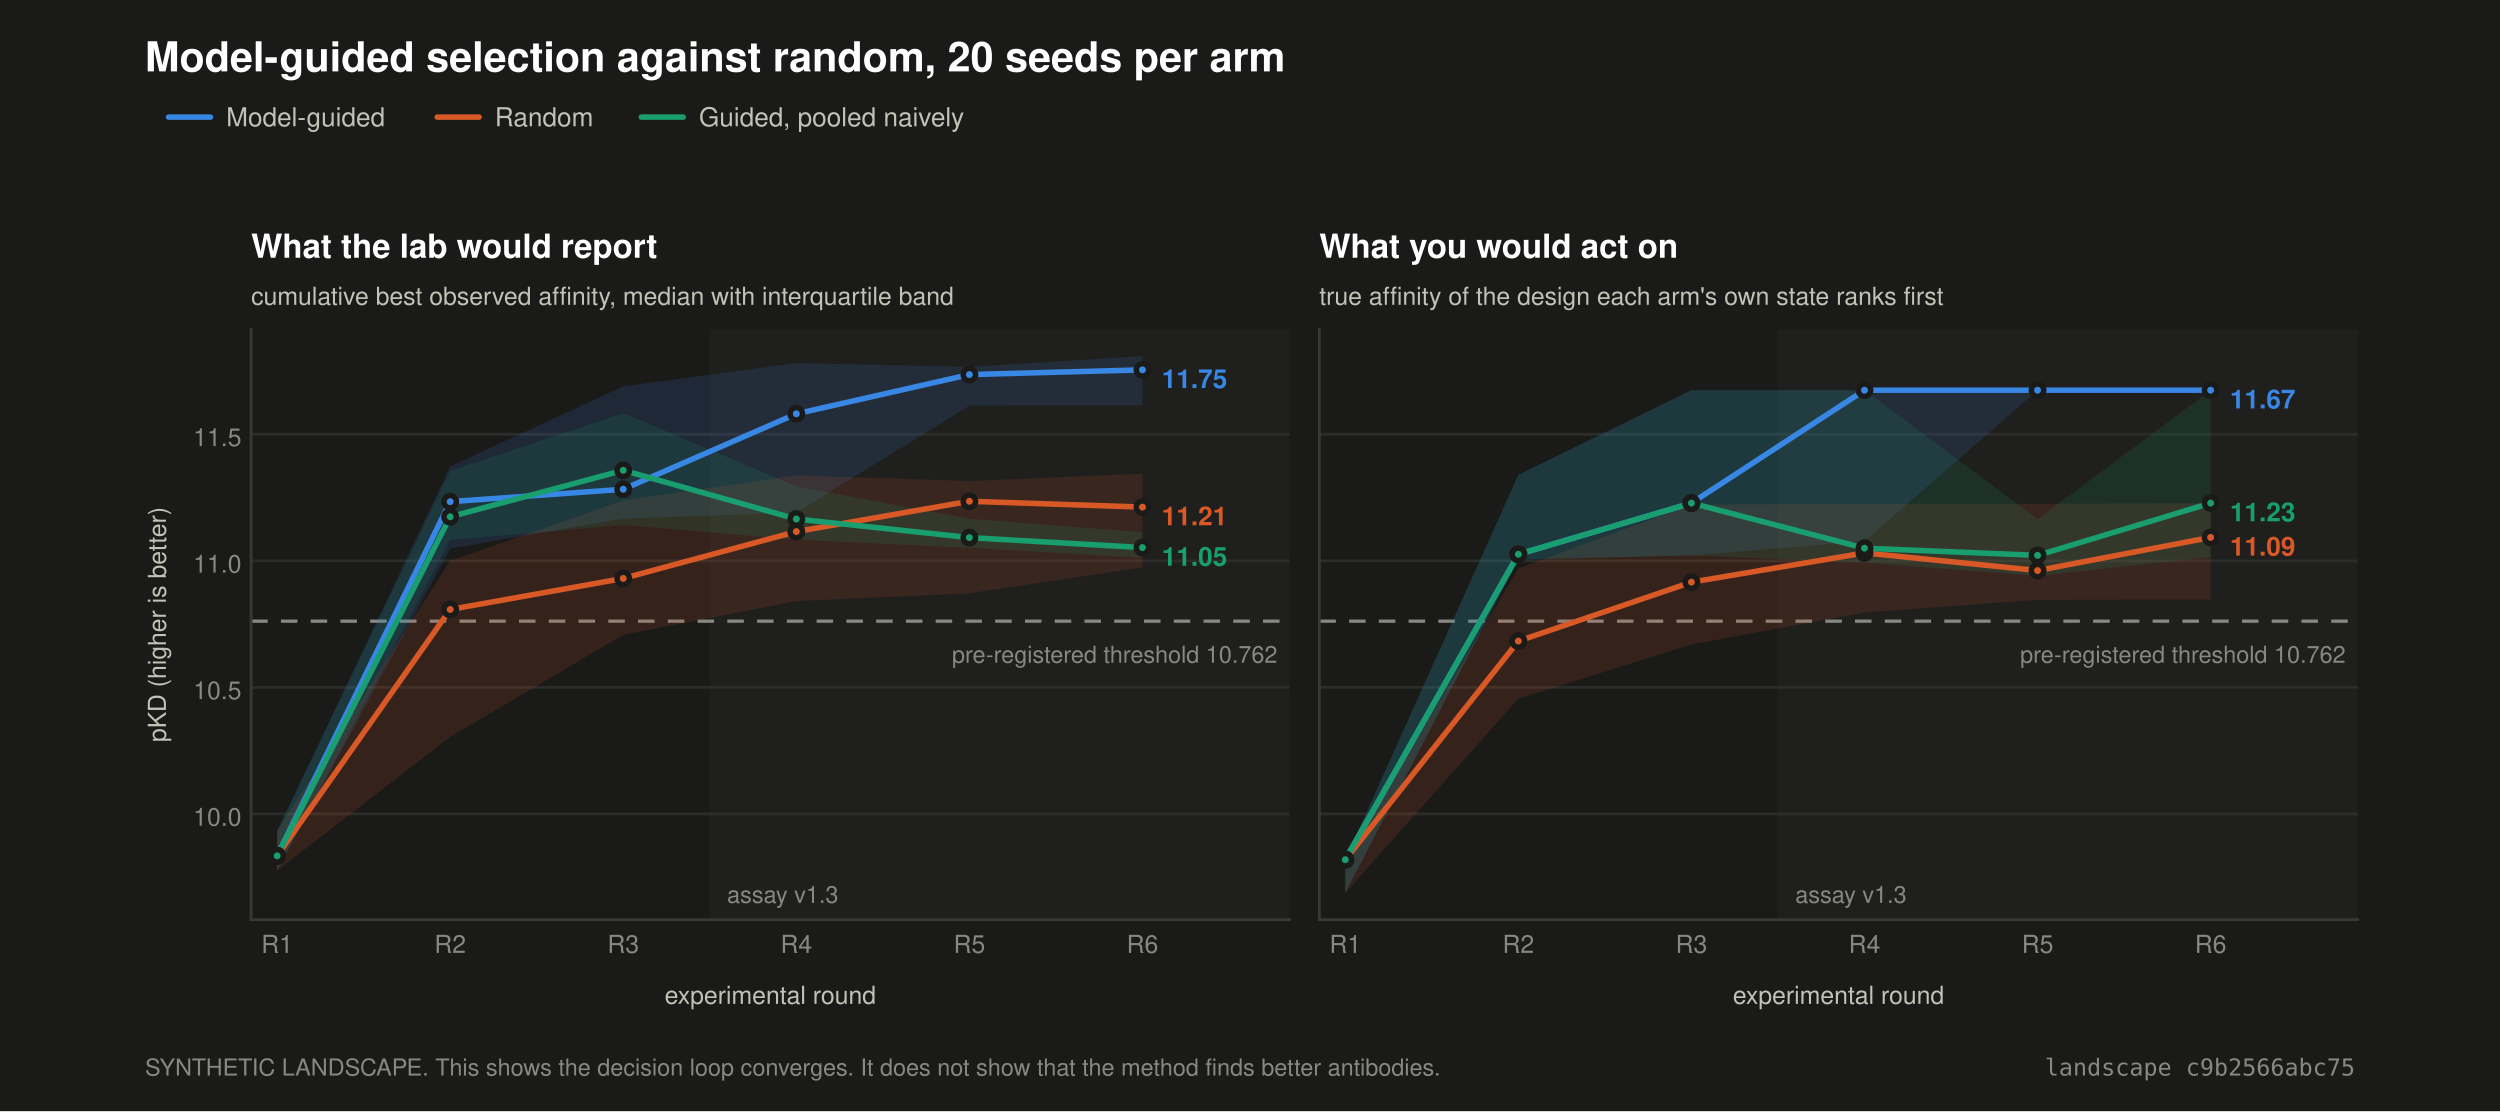
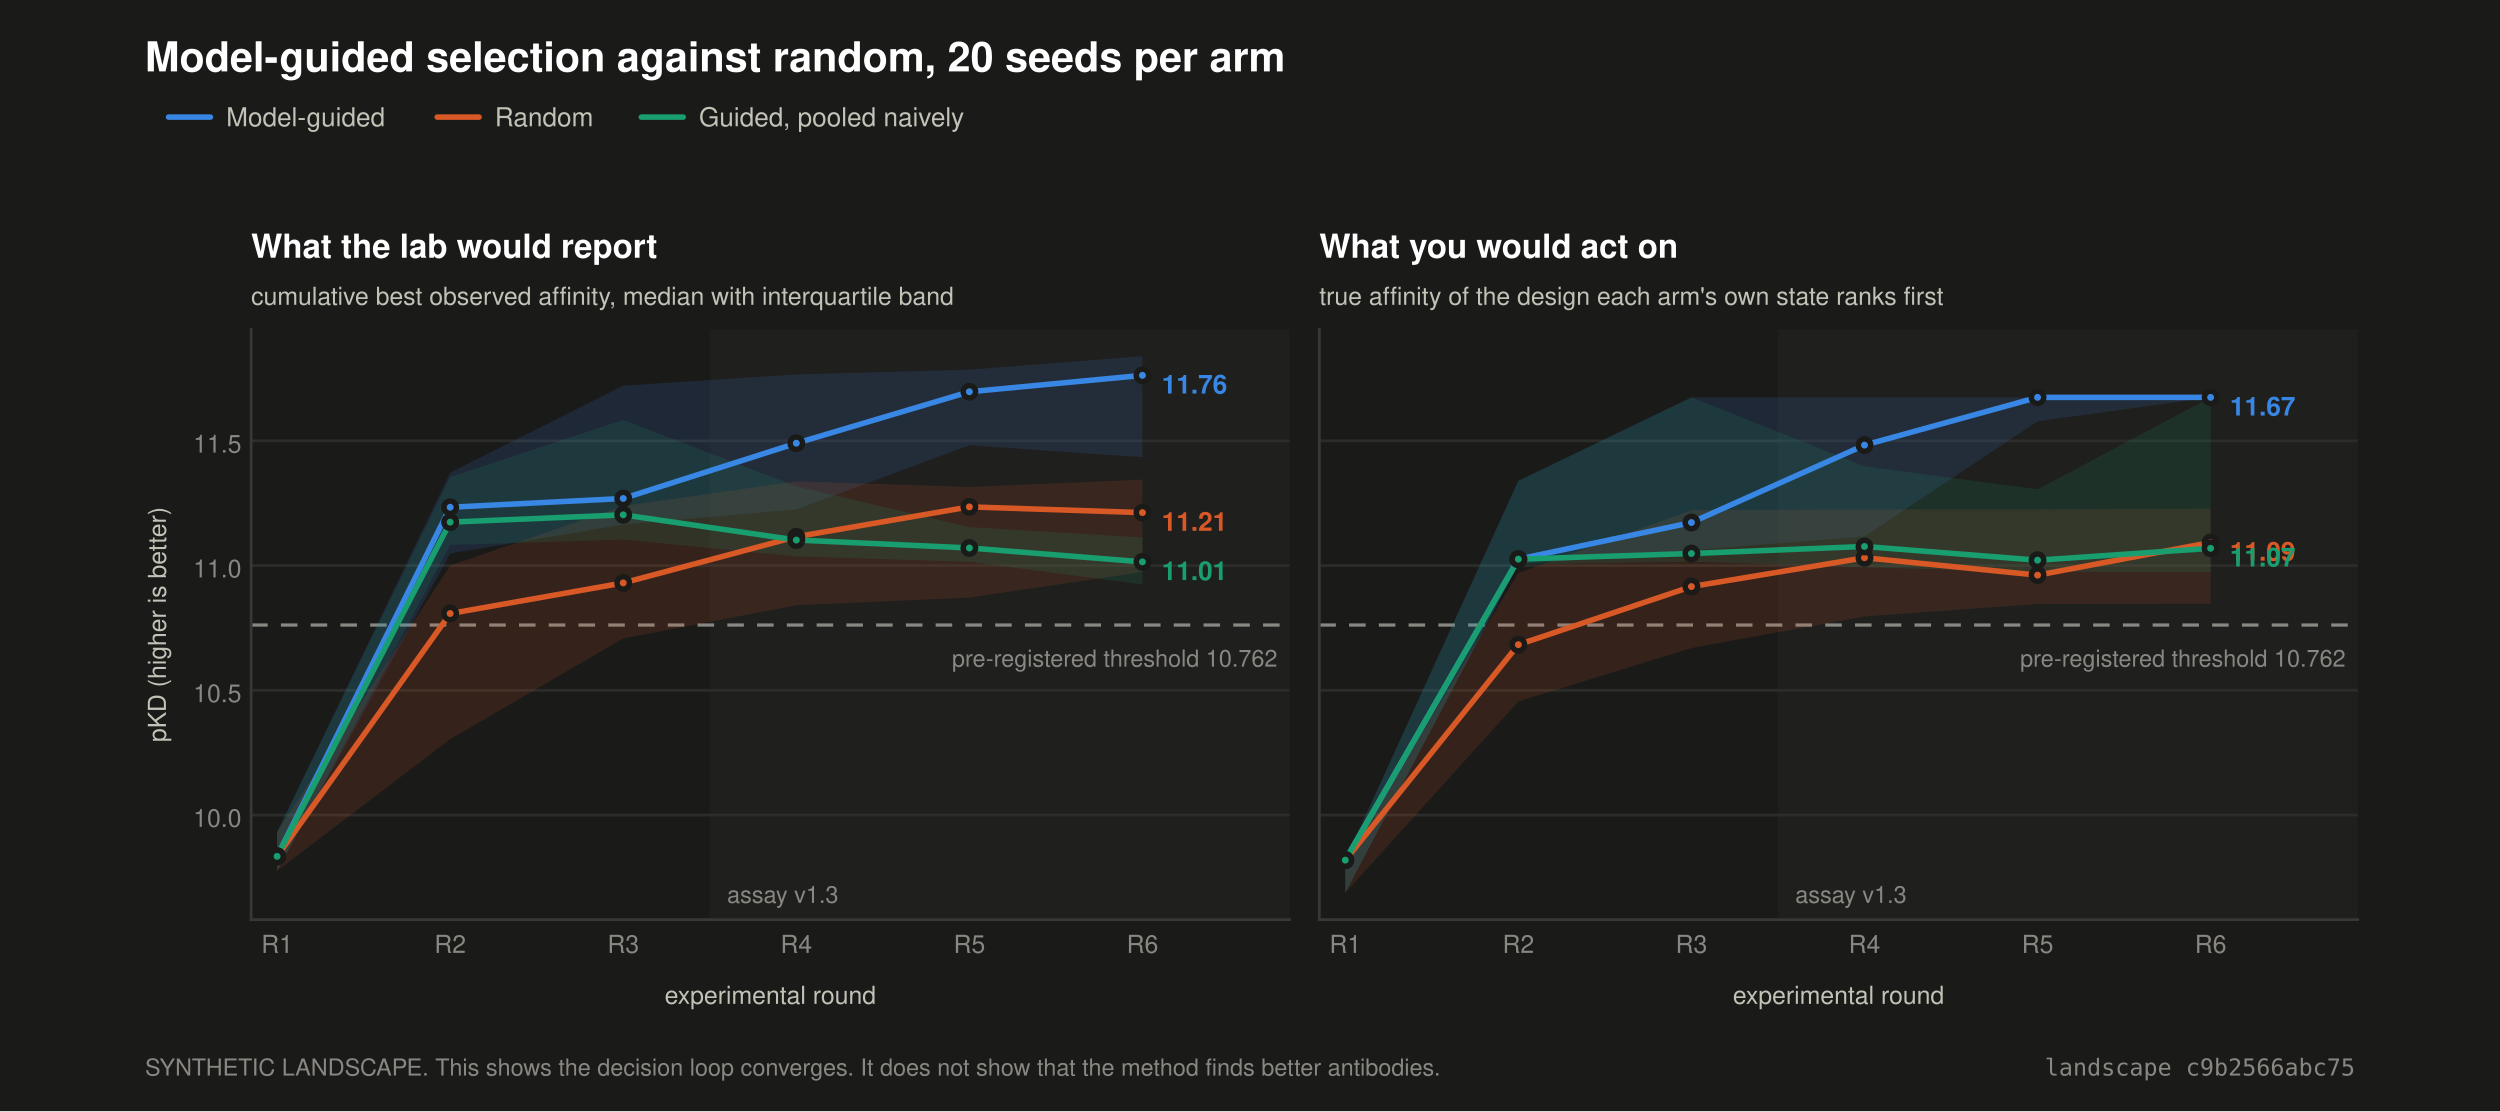
<svg xmlns="http://www.w3.org/2000/svg" xmlns:xlink="http://www.w3.org/1999/xlink" width="907.2pt" height="403.2pt" viewBox="0 0 907.2 403.2" version="1.1">
  <defs>
    <style type="text/css">*{stroke-linejoin: round; stroke-linecap: butt}</style>
  </defs>
  <g id="figure_1">
    <g id="patch_1">
      <path d="M 0 403.2  L 907.2 403.2  L 907.2 0  L 0 0  z " style="fill: #1a1a19" />
    </g>
    <g id="axes_1">
      <g id="patch_2">
        <path d="M 91.132 333.722  L 467.954 333.722  L 467.954 119.516  L 91.132 119.516  z " style="fill: #1a1a19" />
      </g>
      <g id="patch_3">
-         <path d="M 257.562 333.722  L 467.954 333.722  L 467.954 119.516  L 257.562 119.516  z " clip-path="url(#pe4daaefc15)" style="fill: #898781; opacity: 0.05" />
+         <path d="M 257.562 333.722  L 467.954 333.722  L 467.954 119.516  L 257.562 119.516  z " clip-path="url(#pfc969e6174)" style="fill: #898781; opacity: 0.05" />
      </g>
      <g id="matplotlib.axis_1">
        <g id="xtick_1">
          <g id="line2d_1" />
          <g id="text_1">
            <text style="font-size: 9px; font-family: 'Helvetica Neue', 'Helvetica', 'Arial', 'DejaVu Sans', sans-serif; text-anchor: middle; fill: #898781" x="100.553" y="345.79" transform="rotate(-0 100.5525 345.79)">R1</text>
          </g>
        </g>
        <g id="xtick_2">
          <g id="line2d_2" />
          <g id="text_2">
            <text style="font-size: 9px; font-family: 'Helvetica Neue', 'Helvetica', 'Arial', 'DejaVu Sans', sans-serif; text-anchor: middle; fill: #898781" x="163.356" y="345.79" transform="rotate(-0 163.3562 345.79)">R2</text>
          </g>
        </g>
        <g id="xtick_3">
          <g id="line2d_3" />
          <g id="text_3">
            <text style="font-size: 9px; font-family: 'Helvetica Neue', 'Helvetica', 'Arial', 'DejaVu Sans', sans-serif; text-anchor: middle; fill: #898781" x="226.16" y="345.79" transform="rotate(-0 226.1599 345.79)">R3</text>
          </g>
        </g>
        <g id="xtick_4">
          <g id="line2d_4" />
          <g id="text_4">
            <text style="font-size: 9px; font-family: 'Helvetica Neue', 'Helvetica', 'Arial', 'DejaVu Sans', sans-serif; text-anchor: middle; fill: #898781" x="288.964" y="345.79" transform="rotate(-0 288.9635 345.79)">R4</text>
          </g>
        </g>
        <g id="xtick_5">
          <g id="line2d_5" />
          <g id="text_5">
            <text style="font-size: 9px; font-family: 'Helvetica Neue', 'Helvetica', 'Arial', 'DejaVu Sans', sans-serif; text-anchor: middle; fill: #898781" x="351.767" y="345.79" transform="rotate(-0 351.7672 345.79)">R5</text>
          </g>
        </g>
        <g id="xtick_6">
          <g id="line2d_6" />
          <g id="text_6">
            <text style="font-size: 9px; font-family: 'Helvetica Neue', 'Helvetica', 'Arial', 'DejaVu Sans', sans-serif; text-anchor: middle; fill: #898781" x="414.571" y="345.79" transform="rotate(-0 414.5709 345.79)">R6</text>
          </g>
        </g>
        <g id="text_7">
          <text style="font-size: 9px; font-family: 'Helvetica Neue', 'Helvetica', 'Arial', 'DejaVu Sans', sans-serif; text-anchor: middle; fill: #c3c2b7" x="279.543" y="364.275" transform="rotate(-0 279.543 364.275)">experimental round</text>
        </g>
      </g>
      <g id="matplotlib.axis_2">
        <g id="ytick_1">
          <g id="line2d_7">
-             <path d="M 91.132 295.35  L 467.954 295.35  " clip-path="url(#pe4daaefc15)" style="fill: none; stroke: #2c2c2a; stroke-linecap: square" />
+             <path d="M 91.132 295.759  L 467.954 295.759  " clip-path="url(#pfc969e6174)" style="fill: none; stroke: #2c2c2a; stroke-linecap: square" />
          </g>
          <g id="line2d_8" />
          <g id="text_8">
-             <text style="font-size: 9px; font-family: 'Helvetica Neue', 'Helvetica', 'Arial', 'DejaVu Sans', sans-serif; text-anchor: end; fill: #898781" x="87.632" y="299.634" transform="rotate(-0 87.632 299.6342)">10.0</text>
+             <text style="font-size: 9px; font-family: 'Helvetica Neue', 'Helvetica', 'Arial', 'DejaVu Sans', sans-serif; text-anchor: end; fill: #898781" x="87.632" y="300.043" transform="rotate(-0 87.632 300.0429)">10.0</text>
          </g>
        </g>
        <g id="ytick_2">
          <g id="line2d_9">
-             <path d="M 91.132 249.43  L 467.954 249.43  " clip-path="url(#pe4daaefc15)" style="fill: none; stroke: #2c2c2a; stroke-linecap: square" />
+             <path d="M 91.132 250.494  L 467.954 250.494  " clip-path="url(#pfc969e6174)" style="fill: none; stroke: #2c2c2a; stroke-linecap: square" />
          </g>
          <g id="line2d_10" />
          <g id="text_9">
-             <text style="font-size: 9px; font-family: 'Helvetica Neue', 'Helvetica', 'Arial', 'DejaVu Sans', sans-serif; text-anchor: end; fill: #898781" x="87.632" y="253.714" transform="rotate(-0 87.632 253.7143)">10.5</text>
+             <text style="font-size: 9px; font-family: 'Helvetica Neue', 'Helvetica', 'Arial', 'DejaVu Sans', sans-serif; text-anchor: end; fill: #898781" x="87.632" y="254.778" transform="rotate(-0 87.632 254.7785)">10.5</text>
          </g>
        </g>
        <g id="ytick_3">
          <g id="line2d_11">
-             <path d="M 91.132 203.51  L 467.954 203.51  " clip-path="url(#pe4daaefc15)" style="fill: none; stroke: #2c2c2a; stroke-linecap: square" />
+             <path d="M 91.132 205.23  L 467.954 205.23  " clip-path="url(#pfc969e6174)" style="fill: none; stroke: #2c2c2a; stroke-linecap: square" />
          </g>
          <g id="line2d_12" />
          <g id="text_10">
-             <text style="font-size: 9px; font-family: 'Helvetica Neue', 'Helvetica', 'Arial', 'DejaVu Sans', sans-serif; text-anchor: end; fill: #898781" x="87.632" y="207.794" transform="rotate(-0 87.632 207.7943)">11.0</text>
+             <text style="font-size: 9px; font-family: 'Helvetica Neue', 'Helvetica', 'Arial', 'DejaVu Sans', sans-serif; text-anchor: end; fill: #898781" x="87.632" y="209.514" transform="rotate(-0 87.632 209.514)">11.0</text>
          </g>
        </g>
        <g id="ytick_4">
          <g id="line2d_13">
-             <path d="M 91.132 157.59  L 467.954 157.59  " clip-path="url(#pe4daaefc15)" style="fill: none; stroke: #2c2c2a; stroke-linecap: square" />
+             <path d="M 91.132 159.966  L 467.954 159.966  " clip-path="url(#pfc969e6174)" style="fill: none; stroke: #2c2c2a; stroke-linecap: square" />
          </g>
          <g id="line2d_14" />
          <g id="text_11">
-             <text style="font-size: 9px; font-family: 'Helvetica Neue', 'Helvetica', 'Arial', 'DejaVu Sans', sans-serif; text-anchor: end; fill: #898781" x="87.632" y="161.874" transform="rotate(-0 87.632 161.8744)">11.5</text>
+             <text style="font-size: 9px; font-family: 'Helvetica Neue', 'Helvetica', 'Arial', 'DejaVu Sans', sans-serif; text-anchor: end; fill: #898781" x="87.632" y="164.25" transform="rotate(-0 87.632 164.2496)">11.5</text>
          </g>
        </g>
        <g id="text_12">
          <text style="font-size: 9px; font-family: 'Helvetica Neue', 'Helvetica', 'Arial', 'DejaVu Sans', sans-serif; text-anchor: middle; fill: #c3c2b7" x="60.203" y="226.619" transform="rotate(-90 60.20297 226.619)">pKD  (higher is better)</text>
        </g>
      </g>
      <g id="line2d_15">
-         <path d="M 91.132 225.409  L 467.954 225.409  " clip-path="url(#pe4daaefc15)" style="fill: none; stroke-dasharray: 6,4.8; stroke-dashoffset: 0; stroke: #898781; stroke-width: 1.2" />
+         <path d="M 91.132 226.816  L 467.954 226.816  " clip-path="url(#pfc969e6174)" style="fill: none; stroke-dasharray: 6,4.8; stroke-dashoffset: 0; stroke: #898781; stroke-width: 1.2" />
      </g>
      <g id="FillBetweenPolyCollection_1">
        <defs>
-           <path id="ma04f41feb6" d="M 100.553 -101.564  L 100.553 -87.279  L 163.356 -204.146  L 226.16 -215.013  L 288.964 -217.204  L 351.767 -256.024  L 414.571 -256.177  L 414.571 -273.947  L 414.571 -273.947  L 351.767 -270.034  L 288.964 -271.437  L 226.16 -263.017  L 163.356 -233.902  L 100.553 -101.564  z " />
-         </defs>
-         <g clip-path="url(#pe4daaefc15)">
-           <use xlink:href="#ma04f41feb6" x="0" y="403.2" style="fill: #3987e5; fill-opacity: 0.14" />
+           <path id="ma1cbd61d91" d="M 100.553 -101.245  L 100.553 -87.164  L 163.356 -202.363  L 226.16 -212.869  L 288.964 -218.366  L 351.767 -241.634  L 414.571 -237.281  L 414.571 -273.947  L 414.571 -273.947  L 351.767 -269.057  L 288.964 -267.326  L 226.16 -263.26  L 163.356 -231.694  L 100.553 -101.245  z " />
+         </defs>
+         <g clip-path="url(#pfc969e6174)">
+           <use xlink:href="#ma1cbd61d91" x="0" y="403.2" style="fill: #3987e5; fill-opacity: 0.14" />
        </g>
      </g>
      <g id="FillBetweenPolyCollection_2">
        <defs>
-           <path id="m9e1eef6a9c" d="M 100.553 -101.564  L 100.553 -87.279  L 163.356 -135.795  L 226.16 -172.861  L 288.964 -185.095  L 351.767 -187.932  L 414.571 -197.327  L 414.571 -231.323  L 414.571 -231.323  L 351.767 -228.628  L 288.964 -230.688  L 226.16 -221.623  L 163.356 -199.699  L 100.553 -101.564  z " />
-         </defs>
-         <g clip-path="url(#pe4daaefc15)">
-           <use xlink:href="#m9e1eef6a9c" x="0" y="403.2" style="fill: #d95926; fill-opacity: 0.14" />
+           <path id="m39f3382e41" d="M 100.553 -101.245  L 100.553 -87.164  L 163.356 -134.987  L 226.16 -171.525  L 288.964 -183.584  L 351.767 -186.38  L 414.571 -195.641  L 414.571 -229.152  L 414.571 -229.152  L 351.767 -226.495  L 288.964 -228.526  L 226.16 -219.59  L 163.356 -197.979  L 100.553 -101.245  z " />
+         </defs>
+         <g clip-path="url(#pfc969e6174)">
+           <use xlink:href="#m39f3382e41" x="0" y="403.2" style="fill: #d95926; fill-opacity: 0.14" />
        </g>
      </g>
      <g id="FillBetweenPolyCollection_3">
        <defs>
-           <path id="m028b0adcc8" d="M 100.553 -101.564  L 100.553 -87.279  L 163.356 -207.279  L 226.16 -212.667  L 288.964 -207.393  L 351.767 -204.428  L 414.571 -200.804  L 414.571 -210.015  L 414.571 -210.015  L 351.767 -214.912  L 288.964 -226.679  L 226.16 -253.321  L 163.356 -232.304  L 100.553 -101.564  z " />
-         </defs>
-         <g clip-path="url(#pe4daaefc15)">
-           <use xlink:href="#m028b0adcc8" x="0" y="403.2" style="fill: #199e70; fill-opacity: 0.14" />
+           <path id="m48c5843998" d="M 100.553 -101.245  L 100.553 -87.164  L 163.356 -205.451  L 226.16 -207.4  L 288.964 -201.312  L 351.767 -199.338  L 414.571 -191.139  L 414.571 -208.148  L 414.571 -208.148  L 351.767 -211.912  L 288.964 -226.662  L 226.16 -250.835  L 163.356 -230.118  L 100.553 -101.245  z " />
+         </defs>
+         <g clip-path="url(#pfc969e6174)">
+           <use xlink:href="#m48c5843998" x="0" y="403.2" style="fill: #199e70; fill-opacity: 0.14" />
        </g>
      </g>
      <g id="patch_4">
        <path d="M 91.132 333.722  L 91.132 119.516  " style="fill: none; stroke: #383835; stroke-linejoin: miter; stroke-linecap: square" />
      </g>
      <g id="patch_5">
        <path d="M 91.132 333.722  L 467.954 333.722  " style="fill: none; stroke: #383835; stroke-linejoin: miter; stroke-linecap: square" />
      </g>
      <g id="text_13">
-         <text style="font-size: 8.5px; font-family: 'Helvetica Neue', 'Helvetica', 'Arial', 'DejaVu Sans', sans-serif; text-anchor: end; fill: #898781" x="463.558" y="240.501" transform="rotate(-0 463.5577 240.5006)">pre-registered threshold  10.762</text>
+         <text style="font-size: 8.5px; font-family: 'Helvetica Neue', 'Helvetica', 'Arial', 'DejaVu Sans', sans-serif; text-anchor: end; fill: #898781" x="463.558" y="241.908" transform="rotate(-0 463.5577 241.9077)">pre-registered threshold  10.762</text>
      </g>
      <g id="text_14">
-         <text style="font-weight: 700; font-size: 9.5px; font-family: 'Helvetica Neue', 'Helvetica', 'Arial', 'DejaVu Sans', sans-serif; text-anchor: start; fill: #3987e5" x="421.571" y="140.813" transform="rotate(-0 421.5709 140.8129)">11.75</text>
+         <text style="font-weight: 700; font-size: 9.5px; font-family: 'Helvetica Neue', 'Helvetica', 'Arial', 'DejaVu Sans', sans-serif; text-anchor: start; fill: #3987e5" x="421.571" y="142.811" transform="rotate(-0 421.5709 142.8107)">11.76</text>
      </g>
      <g id="text_15">
-         <text style="font-weight: 700; font-size: 9.5px; font-family: 'Helvetica Neue', 'Helvetica', 'Arial', 'DejaVu Sans', sans-serif; text-anchor: start; fill: #d95926" x="421.571" y="190.619" transform="rotate(-0 421.5709 190.6187)">11.21</text>
+         <text style="font-weight: 700; font-size: 9.5px; font-family: 'Helvetica Neue', 'Helvetica', 'Arial', 'DejaVu Sans', sans-serif; text-anchor: start; fill: #d95926" x="421.571" y="192.617" transform="rotate(-0 421.5709 192.6166)">11.21</text>
      </g>
      <g id="text_16">
-         <text style="font-weight: 700; font-size: 9.5px; font-family: 'Helvetica Neue', 'Helvetica', 'Arial', 'DejaVu Sans', sans-serif; text-anchor: start; fill: #199e70" x="421.571" y="205.305" transform="rotate(-0 421.5709 205.3053)">11.05</text>
+         <text style="font-weight: 700; font-size: 9.5px; font-family: 'Helvetica Neue', 'Helvetica', 'Arial', 'DejaVu Sans', sans-serif; text-anchor: start; fill: #199e70" x="421.571" y="210.496" transform="rotate(-0 421.5709 210.4964)">11.01</text>
      </g>
      <g id="text_17">
        <text style="font-size: 9px; font-family: 'Helvetica Neue', 'Helvetica', 'Arial', 'DejaVu Sans', sans-serif; text-anchor: start; fill: #c3c2b7" x="91.132" y="110.599" transform="rotate(-0 91.132 110.599)">cumulative best observed affinity, median with interquartile band</text>
      </g>
      <g id="text_18">
        <text style="font-size: 8.5px; font-family: 'Helvetica Neue', 'Helvetica', 'Arial', 'DejaVu Sans', sans-serif; text-anchor: start; fill: #898781" x="263.842" y="327.627" transform="rotate(-0 263.8421 327.6274)">assay v1.3</text>
      </g>
      <g id="text_19">
        <text style="font-weight: 700; font-size: 12px; font-family: 'Helvetica Neue', 'Helvetica', 'Arial', 'DejaVu Sans', sans-serif; text-anchor: start; fill: #ffffff" x="91.132" y="93.516" transform="rotate(-0 91.132 93.516)">What the lab would report</text>
      </g>
      <g id="line2d_16">
-         <path d="M 100.553 310.563  L 163.356 182.042  L 226.16 177.538  L 288.964 150.164  L 351.767 135.927  L 414.571 134.212  " clip-path="url(#pe4daaefc15)" style="fill: none; stroke: #3987e5; stroke-width: 2; stroke-linecap: round" />
+         <path d="M 100.553 310.755  L 163.356 184.068  L 226.16 180.879  L 288.964 160.828  L 351.767 142.154  L 414.571 136.21  " clip-path="url(#pfc969e6174)" style="fill: none; stroke: #3987e5; stroke-width: 2; stroke-linecap: round" />
      </g>
      <g id="line2d_17">
-         <path d="M 100.553 310.563  L 163.356 221.168  L 226.16 209.896  L 288.964 192.895  L 351.767 181.901  L 414.571 184.018  " clip-path="url(#pe4daaefc15)" style="fill: none; stroke: #d95926; stroke-width: 2; stroke-linecap: round" />
+         <path d="M 100.553 310.755  L 163.356 222.636  L 226.16 211.524  L 288.964 194.766  L 351.767 183.929  L 414.571 186.016  " clip-path="url(#pfc969e6174)" style="fill: none; stroke: #d95926; stroke-width: 2; stroke-linecap: round" />
      </g>
      <g id="line2d_18">
-         <path d="M 100.553 310.563  L 163.356 187.526  L 226.16 170.67  L 288.964 188.341  L 351.767 195.091  L 414.571 198.705  " clip-path="url(#pe4daaefc15)" style="fill: none; stroke: #199e70; stroke-width: 2; stroke-linecap: round" />
+         <path d="M 100.553 310.755  L 163.356 189.474  L 226.16 186.827  L 288.964 195.975  L 351.767 198.85  L 414.571 203.896  " clip-path="url(#pfc969e6174)" style="fill: none; stroke: #199e70; stroke-width: 2; stroke-linecap: round" />
      </g>
      <g id="line2d_19">
        <defs>
-           <path id="m004fce8596" d="M 0 2.25  C 0.597 2.25 1.169 2.013 1.591 1.591  C 2.013 1.169 2.25 0.597 2.25 0  C 2.25 -0.597 2.013 -1.169 1.591 -1.591  C 1.169 -2.013 0.597 -2.25 0 -2.25  C -0.597 -2.25 -1.169 -2.013 -1.591 -1.591  C -2.013 -1.169 -2.25 -0.597 -2.25 0  C -2.25 0.597 -2.013 1.169 -1.591 1.591  C -1.169 2.013 -0.597 2.25 0 2.25  z " style="stroke: #1a1a19; stroke-width: 2" />
-         </defs>
-         <g clip-path="url(#pe4daaefc15)">
-           <use xlink:href="#m004fce8596" x="100.553" y="310.563" style="fill: #3987e5; stroke: #1a1a19; stroke-width: 2" />
-           <use xlink:href="#m004fce8596" x="163.356" y="182.042" style="fill: #3987e5; stroke: #1a1a19; stroke-width: 2" />
-           <use xlink:href="#m004fce8596" x="226.16" y="177.538" style="fill: #3987e5; stroke: #1a1a19; stroke-width: 2" />
-           <use xlink:href="#m004fce8596" x="288.964" y="150.164" style="fill: #3987e5; stroke: #1a1a19; stroke-width: 2" />
-           <use xlink:href="#m004fce8596" x="351.767" y="135.927" style="fill: #3987e5; stroke: #1a1a19; stroke-width: 2" />
-           <use xlink:href="#m004fce8596" x="414.571" y="134.212" style="fill: #3987e5; stroke: #1a1a19; stroke-width: 2" />
+           <path id="m4e4747622a" d="M 0 2.25  C 0.597 2.25 1.169 2.013 1.591 1.591  C 2.013 1.169 2.25 0.597 2.25 0  C 2.25 -0.597 2.013 -1.169 1.591 -1.591  C 1.169 -2.013 0.597 -2.25 0 -2.25  C -0.597 -2.25 -1.169 -2.013 -1.591 -1.591  C -2.013 -1.169 -2.25 -0.597 -2.25 0  C -2.25 0.597 -2.013 1.169 -1.591 1.591  C -1.169 2.013 -0.597 2.25 0 2.25  z " style="stroke: #1a1a19; stroke-width: 2" />
+         </defs>
+         <g clip-path="url(#pfc969e6174)">
+           <use xlink:href="#m4e4747622a" x="100.553" y="310.755" style="fill: #3987e5; stroke: #1a1a19; stroke-width: 2" />
+           <use xlink:href="#m4e4747622a" x="163.356" y="184.068" style="fill: #3987e5; stroke: #1a1a19; stroke-width: 2" />
+           <use xlink:href="#m4e4747622a" x="226.16" y="180.879" style="fill: #3987e5; stroke: #1a1a19; stroke-width: 2" />
+           <use xlink:href="#m4e4747622a" x="288.964" y="160.828" style="fill: #3987e5; stroke: #1a1a19; stroke-width: 2" />
+           <use xlink:href="#m4e4747622a" x="351.767" y="142.154" style="fill: #3987e5; stroke: #1a1a19; stroke-width: 2" />
+           <use xlink:href="#m4e4747622a" x="414.571" y="136.21" style="fill: #3987e5; stroke: #1a1a19; stroke-width: 2" />
        </g>
      </g>
      <g id="line2d_20">
        <defs>
-           <path id="mb364fad4c1" d="M 0 2.25  C 0.597 2.25 1.169 2.013 1.591 1.591  C 2.013 1.169 2.25 0.597 2.25 0  C 2.25 -0.597 2.013 -1.169 1.591 -1.591  C 1.169 -2.013 0.597 -2.25 0 -2.25  C -0.597 -2.25 -1.169 -2.013 -1.591 -1.591  C -2.013 -1.169 -2.25 -0.597 -2.25 0  C -2.25 0.597 -2.013 1.169 -1.591 1.591  C -1.169 2.013 -0.597 2.25 0 2.25  z " style="stroke: #1a1a19; stroke-width: 2" />
-         </defs>
-         <g clip-path="url(#pe4daaefc15)">
-           <use xlink:href="#mb364fad4c1" x="100.553" y="310.563" style="fill: #d95926; stroke: #1a1a19; stroke-width: 2" />
-           <use xlink:href="#mb364fad4c1" x="163.356" y="221.168" style="fill: #d95926; stroke: #1a1a19; stroke-width: 2" />
-           <use xlink:href="#mb364fad4c1" x="226.16" y="209.896" style="fill: #d95926; stroke: #1a1a19; stroke-width: 2" />
-           <use xlink:href="#mb364fad4c1" x="288.964" y="192.895" style="fill: #d95926; stroke: #1a1a19; stroke-width: 2" />
-           <use xlink:href="#mb364fad4c1" x="351.767" y="181.901" style="fill: #d95926; stroke: #1a1a19; stroke-width: 2" />
-           <use xlink:href="#mb364fad4c1" x="414.571" y="184.018" style="fill: #d95926; stroke: #1a1a19; stroke-width: 2" />
+           <path id="m72c5dc094d" d="M 0 2.25  C 0.597 2.25 1.169 2.013 1.591 1.591  C 2.013 1.169 2.25 0.597 2.25 0  C 2.25 -0.597 2.013 -1.169 1.591 -1.591  C 1.169 -2.013 0.597 -2.25 0 -2.25  C -0.597 -2.25 -1.169 -2.013 -1.591 -1.591  C -2.013 -1.169 -2.25 -0.597 -2.25 0  C -2.25 0.597 -2.013 1.169 -1.591 1.591  C -1.169 2.013 -0.597 2.25 0 2.25  z " style="stroke: #1a1a19; stroke-width: 2" />
+         </defs>
+         <g clip-path="url(#pfc969e6174)">
+           <use xlink:href="#m72c5dc094d" x="100.553" y="310.755" style="fill: #d95926; stroke: #1a1a19; stroke-width: 2" />
+           <use xlink:href="#m72c5dc094d" x="163.356" y="222.636" style="fill: #d95926; stroke: #1a1a19; stroke-width: 2" />
+           <use xlink:href="#m72c5dc094d" x="226.16" y="211.524" style="fill: #d95926; stroke: #1a1a19; stroke-width: 2" />
+           <use xlink:href="#m72c5dc094d" x="288.964" y="194.766" style="fill: #d95926; stroke: #1a1a19; stroke-width: 2" />
+           <use xlink:href="#m72c5dc094d" x="351.767" y="183.929" style="fill: #d95926; stroke: #1a1a19; stroke-width: 2" />
+           <use xlink:href="#m72c5dc094d" x="414.571" y="186.016" style="fill: #d95926; stroke: #1a1a19; stroke-width: 2" />
        </g>
      </g>
      <g id="line2d_21">
        <defs>
-           <path id="m0c8c53c717" d="M 0 2.25  C 0.597 2.25 1.169 2.013 1.591 1.591  C 2.013 1.169 2.25 0.597 2.25 0  C 2.25 -0.597 2.013 -1.169 1.591 -1.591  C 1.169 -2.013 0.597 -2.25 0 -2.25  C -0.597 -2.25 -1.169 -2.013 -1.591 -1.591  C -2.013 -1.169 -2.25 -0.597 -2.25 0  C -2.25 0.597 -2.013 1.169 -1.591 1.591  C -1.169 2.013 -0.597 2.25 0 2.25  z " style="stroke: #1a1a19; stroke-width: 2" />
-         </defs>
-         <g clip-path="url(#pe4daaefc15)">
-           <use xlink:href="#m0c8c53c717" x="100.553" y="310.563" style="fill: #199e70; stroke: #1a1a19; stroke-width: 2" />
-           <use xlink:href="#m0c8c53c717" x="163.356" y="187.526" style="fill: #199e70; stroke: #1a1a19; stroke-width: 2" />
-           <use xlink:href="#m0c8c53c717" x="226.16" y="170.67" style="fill: #199e70; stroke: #1a1a19; stroke-width: 2" />
-           <use xlink:href="#m0c8c53c717" x="288.964" y="188.341" style="fill: #199e70; stroke: #1a1a19; stroke-width: 2" />
-           <use xlink:href="#m0c8c53c717" x="351.767" y="195.091" style="fill: #199e70; stroke: #1a1a19; stroke-width: 2" />
-           <use xlink:href="#m0c8c53c717" x="414.571" y="198.705" style="fill: #199e70; stroke: #1a1a19; stroke-width: 2" />
+           <path id="m4c525f1091" d="M 0 2.25  C 0.597 2.25 1.169 2.013 1.591 1.591  C 2.013 1.169 2.25 0.597 2.25 0  C 2.25 -0.597 2.013 -1.169 1.591 -1.591  C 1.169 -2.013 0.597 -2.25 0 -2.25  C -0.597 -2.25 -1.169 -2.013 -1.591 -1.591  C -2.013 -1.169 -2.25 -0.597 -2.25 0  C -2.25 0.597 -2.013 1.169 -1.591 1.591  C -1.169 2.013 -0.597 2.25 0 2.25  z " style="stroke: #1a1a19; stroke-width: 2" />
+         </defs>
+         <g clip-path="url(#pfc969e6174)">
+           <use xlink:href="#m4c525f1091" x="100.553" y="310.755" style="fill: #199e70; stroke: #1a1a19; stroke-width: 2" />
+           <use xlink:href="#m4c525f1091" x="163.356" y="189.474" style="fill: #199e70; stroke: #1a1a19; stroke-width: 2" />
+           <use xlink:href="#m4c525f1091" x="226.16" y="186.827" style="fill: #199e70; stroke: #1a1a19; stroke-width: 2" />
+           <use xlink:href="#m4c525f1091" x="288.964" y="195.975" style="fill: #199e70; stroke: #1a1a19; stroke-width: 2" />
+           <use xlink:href="#m4c525f1091" x="351.767" y="198.85" style="fill: #199e70; stroke: #1a1a19; stroke-width: 2" />
+           <use xlink:href="#m4c525f1091" x="414.571" y="203.896" style="fill: #199e70; stroke: #1a1a19; stroke-width: 2" />
        </g>
      </g>
    </g>
    <g id="axes_2">
      <g id="patch_6">
        <path d="M 478.754 333.722  L 855.576 333.722  L 855.576 119.516  L 478.754 119.516  z " style="fill: #1a1a19" />
      </g>
      <g id="patch_7">
-         <path d="M 645.184 333.722  L 855.576 333.722  L 855.576 119.516  L 645.184 119.516  z " clip-path="url(#p47362bc12e)" style="fill: #898781; opacity: 0.05" />
+         <path d="M 645.184 333.722  L 855.576 333.722  L 855.576 119.516  L 645.184 119.516  z " clip-path="url(#p3b9c1200fb)" style="fill: #898781; opacity: 0.05" />
      </g>
      <g id="matplotlib.axis_3">
        <g id="xtick_7">
          <g id="line2d_22" />
          <g id="text_20">
            <text style="font-size: 9px; font-family: 'Helvetica Neue', 'Helvetica', 'Arial', 'DejaVu Sans', sans-serif; text-anchor: middle; fill: #898781" x="488.175" y="345.79" transform="rotate(-0 488.1746 345.79)">R1</text>
          </g>
        </g>
        <g id="xtick_8">
          <g id="line2d_23" />
          <g id="text_21">
            <text style="font-size: 9px; font-family: 'Helvetica Neue', 'Helvetica', 'Arial', 'DejaVu Sans', sans-serif; text-anchor: middle; fill: #898781" x="550.978" y="345.79" transform="rotate(-0 550.9782 345.79)">R2</text>
          </g>
        </g>
        <g id="xtick_9">
          <g id="line2d_24" />
          <g id="text_22">
            <text style="font-size: 9px; font-family: 'Helvetica Neue', 'Helvetica', 'Arial', 'DejaVu Sans', sans-serif; text-anchor: middle; fill: #898781" x="613.782" y="345.79" transform="rotate(-0 613.7819 345.79)">R3</text>
          </g>
        </g>
        <g id="xtick_10">
          <g id="line2d_25" />
          <g id="text_23">
            <text style="font-size: 9px; font-family: 'Helvetica Neue', 'Helvetica', 'Arial', 'DejaVu Sans', sans-serif; text-anchor: middle; fill: #898781" x="676.586" y="345.79" transform="rotate(-0 676.5856 345.79)">R4</text>
          </g>
        </g>
        <g id="xtick_11">
          <g id="line2d_26" />
          <g id="text_24">
            <text style="font-size: 9px; font-family: 'Helvetica Neue', 'Helvetica', 'Arial', 'DejaVu Sans', sans-serif; text-anchor: middle; fill: #898781" x="739.389" y="345.79" transform="rotate(-0 739.3892 345.79)">R5</text>
          </g>
        </g>
        <g id="xtick_12">
          <g id="line2d_27" />
          <g id="text_25">
            <text style="font-size: 9px; font-family: 'Helvetica Neue', 'Helvetica', 'Arial', 'DejaVu Sans', sans-serif; text-anchor: middle; fill: #898781" x="802.193" y="345.79" transform="rotate(-0 802.1929 345.79)">R6</text>
          </g>
        </g>
        <g id="text_26">
          <text style="font-size: 9px; font-family: 'Helvetica Neue', 'Helvetica', 'Arial', 'DejaVu Sans', sans-serif; text-anchor: middle; fill: #c3c2b7" x="667.165" y="364.275" transform="rotate(-0 667.165 364.275)">experimental round</text>
        </g>
      </g>
      <g id="matplotlib.axis_4">
        <g id="ytick_5">
          <g id="line2d_28">
-             <path d="M 478.754 295.35  L 855.576 295.35  " clip-path="url(#p47362bc12e)" style="fill: none; stroke: #2c2c2a; stroke-linecap: square" />
+             <path d="M 478.754 295.759  L 855.576 295.759  " clip-path="url(#p3b9c1200fb)" style="fill: none; stroke: #2c2c2a; stroke-linecap: square" />
          </g>
          <g id="line2d_29" />
        </g>
        <g id="ytick_6">
          <g id="line2d_30">
-             <path d="M 478.754 249.43  L 855.576 249.43  " clip-path="url(#p47362bc12e)" style="fill: none; stroke: #2c2c2a; stroke-linecap: square" />
+             <path d="M 478.754 250.494  L 855.576 250.494  " clip-path="url(#p3b9c1200fb)" style="fill: none; stroke: #2c2c2a; stroke-linecap: square" />
          </g>
          <g id="line2d_31" />
        </g>
        <g id="ytick_7">
          <g id="line2d_32">
-             <path d="M 478.754 203.51  L 855.576 203.51  " clip-path="url(#p47362bc12e)" style="fill: none; stroke: #2c2c2a; stroke-linecap: square" />
+             <path d="M 478.754 205.23  L 855.576 205.23  " clip-path="url(#p3b9c1200fb)" style="fill: none; stroke: #2c2c2a; stroke-linecap: square" />
          </g>
          <g id="line2d_33" />
        </g>
        <g id="ytick_8">
          <g id="line2d_34">
-             <path d="M 478.754 157.59  L 855.576 157.59  " clip-path="url(#p47362bc12e)" style="fill: none; stroke: #2c2c2a; stroke-linecap: square" />
+             <path d="M 478.754 159.966  L 855.576 159.966  " clip-path="url(#p3b9c1200fb)" style="fill: none; stroke: #2c2c2a; stroke-linecap: square" />
          </g>
          <g id="line2d_35" />
        </g>
      </g>
      <g id="line2d_36">
-         <path d="M 478.754 225.409  L 855.576 225.409  " clip-path="url(#p47362bc12e)" style="fill: none; stroke-dasharray: 6,4.8; stroke-dashoffset: 0; stroke: #898781; stroke-width: 1.2" />
+         <path d="M 478.754 226.816  L 855.576 226.816  " clip-path="url(#p3b9c1200fb)" style="fill: none; stroke-dasharray: 6,4.8; stroke-dashoffset: 0; stroke: #898781; stroke-width: 1.2" />
      </g>
      <g id="FillBetweenPolyCollection_4">
        <defs>
-           <path id="m2ddd4ac45f" d="M 488.175 -91.238  L 488.175 -79.215  L 550.978 -200.143  L 613.782 -201.665  L 676.586 -206.794  L 739.389 -261.606  L 802.193 -261.606  L 802.193 -261.606  L 802.193 -261.606  L 739.389 -261.606  L 676.586 -261.606  L 613.782 -261.606  L 550.978 -230.882  L 488.175 -91.238  z " />
-         </defs>
-         <g clip-path="url(#p47362bc12e)">
-           <use xlink:href="#m2ddd4ac45f" x="0" y="403.2" style="fill: #3987e5; fill-opacity: 0.14" />
+           <path id="m1775cec528" d="M 488.175 -91.067  L 488.175 -79.215  L 550.978 -198.416  L 613.782 -203.547  L 676.586 -208.544  L 739.389 -250.34  L 802.193 -259.003  L 802.193 -259.003  L 802.193 -259.003  L 739.389 -259.003  L 676.586 -259.003  L 613.782 -259.003  L 550.978 -228.717  L 488.175 -91.067  z " />
+         </defs>
+         <g clip-path="url(#p3b9c1200fb)">
+           <use xlink:href="#m1775cec528" x="0" y="403.2" style="fill: #3987e5; fill-opacity: 0.14" />
        </g>
      </g>
      <g id="FillBetweenPolyCollection_5">
        <defs>
-           <path id="mc1028b612e" d="M 488.175 -91.238  L 488.175 -79.215  L 550.978 -149.667  L 613.782 -169.343  L 676.586 -180.96  L 739.389 -185.562  L 802.193 -185.65  L 802.193 -220.655  L 802.193 -220.655  L 739.389 -220.337  L 676.586 -220.337  L 613.782 -220.104  L 550.978 -196.931  L 488.175 -91.238  z " />
-         </defs>
-         <g clip-path="url(#p47362bc12e)">
-           <use xlink:href="#mc1028b612e" x="0" y="403.2" style="fill: #d95926; fill-opacity: 0.14" />
+           <path id="m5e2c850674" d="M 488.175 -91.067  L 488.175 -79.215  L 550.978 -148.661  L 613.782 -168.057  L 676.586 -179.507  L 739.389 -184.044  L 802.193 -184.131  L 802.193 -218.636  L 802.193 -218.636  L 739.389 -218.323  L 676.586 -218.323  L 613.782 -218.093  L 550.978 -195.251  L 488.175 -91.067  z " />
+         </defs>
+         <g clip-path="url(#p3b9c1200fb)">
+           <use xlink:href="#m5e2c850674" x="0" y="403.2" style="fill: #d95926; fill-opacity: 0.14" />
        </g>
      </g>
      <g id="FillBetweenPolyCollection_6">
        <defs>
-           <path id="mced12dff8d" d="M 488.175 -91.238  L 488.175 -79.215  L 550.978 -200.143  L 613.782 -201.665  L 676.586 -199.039  L 739.389 -194.25  L 802.193 -201.097  L 802.193 -261.606  L 802.193 -261.606  L 739.389 -214.751  L 676.586 -261.606  L 613.782 -261.606  L 550.978 -230.882  L 488.175 -91.238  z " />
-         </defs>
-         <g clip-path="url(#p47362bc12e)">
-           <use xlink:href="#mced12dff8d" x="0" y="403.2" style="fill: #199e70; fill-opacity: 0.14" />
+           <path id="md3ca46e3a1" d="M 488.175 -91.067  L 488.175 -79.215  L 550.978 -198.416  L 613.782 -199.357  L 676.586 -197.328  L 739.389 -195.689  L 802.193 -195.689  L 802.193 -259.003  L 802.193 -259.003  L 739.389 -225.634  L 676.586 -233.976  L 613.782 -259.003  L 550.978 -228.717  L 488.175 -91.067  z " />
+         </defs>
+         <g clip-path="url(#p3b9c1200fb)">
+           <use xlink:href="#md3ca46e3a1" x="0" y="403.2" style="fill: #199e70; fill-opacity: 0.14" />
        </g>
      </g>
      <g id="patch_8">
        <path d="M 478.754 333.722  L 478.754 119.516  " style="fill: none; stroke: #383835; stroke-linejoin: miter; stroke-linecap: square" />
      </g>
      <g id="patch_9">
        <path d="M 478.754 333.722  L 855.576 333.722  " style="fill: none; stroke: #383835; stroke-linejoin: miter; stroke-linecap: square" />
      </g>
      <g id="text_27">
-         <text style="font-size: 8.5px; font-family: 'Helvetica Neue', 'Helvetica', 'Arial', 'DejaVu Sans', sans-serif; text-anchor: end; fill: #898781" x="851.18" y="240.501" transform="rotate(-0 851.1797 240.5006)">pre-registered threshold  10.762</text>
+         <text style="font-size: 8.5px; font-family: 'Helvetica Neue', 'Helvetica', 'Arial', 'DejaVu Sans', sans-serif; text-anchor: end; fill: #898781" x="851.18" y="241.908" transform="rotate(-0 851.1797 241.9077)">pre-registered threshold  10.762</text>
      </g>
      <g id="text_28">
-         <text style="font-weight: 700; font-size: 9.5px; font-family: 'Helvetica Neue', 'Helvetica', 'Arial', 'DejaVu Sans', sans-serif; text-anchor: start; fill: #3987e5" x="809.193" y="148.194" transform="rotate(-0 809.1929 148.1944)">11.67</text>
+         <text style="font-weight: 700; font-size: 9.5px; font-family: 'Helvetica Neue', 'Helvetica', 'Arial', 'DejaVu Sans', sans-serif; text-anchor: start; fill: #3987e5" x="809.193" y="150.798" transform="rotate(-0 809.1929 150.7979)">11.67</text>
      </g>
      <g id="text_29">
-         <text style="font-weight: 700; font-size: 9.5px; font-family: 'Helvetica Neue', 'Helvetica', 'Arial', 'DejaVu Sans', sans-serif; text-anchor: start; fill: #d95926" x="809.193" y="201.614" transform="rotate(-0 809.1929 201.6136)">11.09</text>
+         <text style="font-weight: 700; font-size: 9.5px; font-family: 'Helvetica Neue', 'Helvetica', 'Arial', 'DejaVu Sans', sans-serif; text-anchor: start; fill: #d95926" x="809.193" y="203.455" transform="rotate(-0 809.1929 203.4545)">11.09</text>
      </g>
      <g id="text_30">
-         <text style="font-weight: 700; font-size: 9.5px; font-family: 'Helvetica Neue', 'Helvetica', 'Arial', 'DejaVu Sans', sans-serif; text-anchor: start; fill: #199e70" x="809.193" y="189.16" transform="rotate(-0 809.1929 189.1604)">11.23</text>
+         <text style="font-weight: 700; font-size: 9.5px; font-family: 'Helvetica Neue', 'Helvetica', 'Arial', 'DejaVu Sans', sans-serif; text-anchor: start; fill: #199e70" x="809.193" y="205.57" transform="rotate(-0 809.1929 205.5698)">11.07</text>
      </g>
      <g id="text_31">
        <text style="font-size: 9px; font-family: 'Helvetica Neue', 'Helvetica', 'Arial', 'DejaVu Sans', sans-serif; text-anchor: start; fill: #c3c2b7" x="478.754" y="110.599" transform="rotate(-0 478.754 110.599)">true affinity of the design each arm's own state ranks first</text>
      </g>
      <g id="text_32">
        <text style="font-size: 8.5px; font-family: 'Helvetica Neue', 'Helvetica', 'Arial', 'DejaVu Sans', sans-serif; text-anchor: start; fill: #898781" x="651.464" y="327.627" transform="rotate(-0 651.4641 327.6274)">assay v1.3</text>
      </g>
      <g id="text_33">
        <text style="font-weight: 700; font-size: 12px; font-family: 'Helvetica Neue', 'Helvetica', 'Arial', 'DejaVu Sans', sans-serif; text-anchor: start; fill: #ffffff" x="478.754" y="93.516" transform="rotate(-0 478.754 93.516)">What you would act on</text>
      </g>
      <g id="line2d_37">
-         <path d="M 488.175 311.962  L 550.978 201.151  L 613.782 182.56  L 676.586 141.594  L 739.389 141.594  L 802.193 141.594  " clip-path="url(#p47362bc12e)" style="fill: none; stroke: #3987e5; stroke-width: 2; stroke-linecap: round" />
+         <path d="M 488.175 312.133  L 550.978 202.904  L 613.782 189.617  L 676.586 161.523  L 739.389 144.197  L 802.193 144.197  " clip-path="url(#p3b9c1200fb)" style="fill: none; stroke: #3987e5; stroke-width: 2; stroke-linecap: round" />
      </g>
      <g id="line2d_38">
-         <path d="M 488.175 311.962  L 550.978 232.633  L 613.782 211.246  L 676.586 200.643  L 739.389 207.037  L 802.193 195.013  " clip-path="url(#p47362bc12e)" style="fill: none; stroke: #d95926; stroke-width: 2; stroke-linecap: round" />
+         <path d="M 488.175 312.133  L 550.978 233.937  L 613.782 212.855  L 676.586 202.403  L 739.389 208.706  L 802.193 196.854  " clip-path="url(#p3b9c1200fb)" style="fill: none; stroke: #d95926; stroke-width: 2; stroke-linecap: round" />
      </g>
      <g id="line2d_39">
-         <path d="M 488.175 311.962  L 550.978 201.151  L 613.782 182.56  L 676.586 198.934  L 739.389 201.535  L 802.193 182.56  " clip-path="url(#p47362bc12e)" style="fill: none; stroke: #199e70; stroke-width: 2; stroke-linecap: round" />
+         <path d="M 488.175 312.133  L 550.978 202.904  L 613.782 200.863  L 676.586 198.299  L 739.389 203.283  L 802.193 198.969  " clip-path="url(#p3b9c1200fb)" style="fill: none; stroke: #199e70; stroke-width: 2; stroke-linecap: round" />
      </g>
      <g id="line2d_40">
-         <g clip-path="url(#p47362bc12e)">
-           <use xlink:href="#m004fce8596" x="488.175" y="311.962" style="fill: #3987e5; stroke: #1a1a19; stroke-width: 2" />
-           <use xlink:href="#m004fce8596" x="550.978" y="201.151" style="fill: #3987e5; stroke: #1a1a19; stroke-width: 2" />
-           <use xlink:href="#m004fce8596" x="613.782" y="182.56" style="fill: #3987e5; stroke: #1a1a19; stroke-width: 2" />
-           <use xlink:href="#m004fce8596" x="676.586" y="141.594" style="fill: #3987e5; stroke: #1a1a19; stroke-width: 2" />
-           <use xlink:href="#m004fce8596" x="739.389" y="141.594" style="fill: #3987e5; stroke: #1a1a19; stroke-width: 2" />
-           <use xlink:href="#m004fce8596" x="802.193" y="141.594" style="fill: #3987e5; stroke: #1a1a19; stroke-width: 2" />
+         <g clip-path="url(#p3b9c1200fb)">
+           <use xlink:href="#m4e4747622a" x="488.175" y="312.133" style="fill: #3987e5; stroke: #1a1a19; stroke-width: 2" />
+           <use xlink:href="#m4e4747622a" x="550.978" y="202.904" style="fill: #3987e5; stroke: #1a1a19; stroke-width: 2" />
+           <use xlink:href="#m4e4747622a" x="613.782" y="189.617" style="fill: #3987e5; stroke: #1a1a19; stroke-width: 2" />
+           <use xlink:href="#m4e4747622a" x="676.586" y="161.523" style="fill: #3987e5; stroke: #1a1a19; stroke-width: 2" />
+           <use xlink:href="#m4e4747622a" x="739.389" y="144.197" style="fill: #3987e5; stroke: #1a1a19; stroke-width: 2" />
+           <use xlink:href="#m4e4747622a" x="802.193" y="144.197" style="fill: #3987e5; stroke: #1a1a19; stroke-width: 2" />
        </g>
      </g>
      <g id="line2d_41">
-         <g clip-path="url(#p47362bc12e)">
-           <use xlink:href="#mb364fad4c1" x="488.175" y="311.962" style="fill: #d95926; stroke: #1a1a19; stroke-width: 2" />
-           <use xlink:href="#mb364fad4c1" x="550.978" y="232.633" style="fill: #d95926; stroke: #1a1a19; stroke-width: 2" />
-           <use xlink:href="#mb364fad4c1" x="613.782" y="211.246" style="fill: #d95926; stroke: #1a1a19; stroke-width: 2" />
-           <use xlink:href="#mb364fad4c1" x="676.586" y="200.643" style="fill: #d95926; stroke: #1a1a19; stroke-width: 2" />
-           <use xlink:href="#mb364fad4c1" x="739.389" y="207.037" style="fill: #d95926; stroke: #1a1a19; stroke-width: 2" />
-           <use xlink:href="#mb364fad4c1" x="802.193" y="195.013" style="fill: #d95926; stroke: #1a1a19; stroke-width: 2" />
+         <g clip-path="url(#p3b9c1200fb)">
+           <use xlink:href="#m72c5dc094d" x="488.175" y="312.133" style="fill: #d95926; stroke: #1a1a19; stroke-width: 2" />
+           <use xlink:href="#m72c5dc094d" x="550.978" y="233.937" style="fill: #d95926; stroke: #1a1a19; stroke-width: 2" />
+           <use xlink:href="#m72c5dc094d" x="613.782" y="212.855" style="fill: #d95926; stroke: #1a1a19; stroke-width: 2" />
+           <use xlink:href="#m72c5dc094d" x="676.586" y="202.403" style="fill: #d95926; stroke: #1a1a19; stroke-width: 2" />
+           <use xlink:href="#m72c5dc094d" x="739.389" y="208.706" style="fill: #d95926; stroke: #1a1a19; stroke-width: 2" />
+           <use xlink:href="#m72c5dc094d" x="802.193" y="196.854" style="fill: #d95926; stroke: #1a1a19; stroke-width: 2" />
        </g>
      </g>
      <g id="line2d_42">
-         <g clip-path="url(#p47362bc12e)">
-           <use xlink:href="#m0c8c53c717" x="488.175" y="311.962" style="fill: #199e70; stroke: #1a1a19; stroke-width: 2" />
-           <use xlink:href="#m0c8c53c717" x="550.978" y="201.151" style="fill: #199e70; stroke: #1a1a19; stroke-width: 2" />
-           <use xlink:href="#m0c8c53c717" x="613.782" y="182.56" style="fill: #199e70; stroke: #1a1a19; stroke-width: 2" />
-           <use xlink:href="#m0c8c53c717" x="676.586" y="198.934" style="fill: #199e70; stroke: #1a1a19; stroke-width: 2" />
-           <use xlink:href="#m0c8c53c717" x="739.389" y="201.535" style="fill: #199e70; stroke: #1a1a19; stroke-width: 2" />
-           <use xlink:href="#m0c8c53c717" x="802.193" y="182.56" style="fill: #199e70; stroke: #1a1a19; stroke-width: 2" />
+         <g clip-path="url(#p3b9c1200fb)">
+           <use xlink:href="#m4c525f1091" x="488.175" y="312.133" style="fill: #199e70; stroke: #1a1a19; stroke-width: 2" />
+           <use xlink:href="#m4c525f1091" x="550.978" y="202.904" style="fill: #199e70; stroke: #1a1a19; stroke-width: 2" />
+           <use xlink:href="#m4c525f1091" x="613.782" y="200.863" style="fill: #199e70; stroke: #1a1a19; stroke-width: 2" />
+           <use xlink:href="#m4c525f1091" x="676.586" y="198.299" style="fill: #199e70; stroke: #1a1a19; stroke-width: 2" />
+           <use xlink:href="#m4c525f1091" x="739.389" y="203.283" style="fill: #199e70; stroke: #1a1a19; stroke-width: 2" />
+           <use xlink:href="#m4c525f1091" x="802.193" y="198.969" style="fill: #199e70; stroke: #1a1a19; stroke-width: 2" />
        </g>
      </g>
    </g>
    <g id="text_34">
      <text style="font-weight: 700; font-size: 15px; font-family: 'Helvetica Neue', 'Helvetica', 'Arial', 'DejaVu Sans', sans-serif; text-anchor: start; fill: #ffffff" x="52.618" y="25.915" transform="rotate(-0 52.6176 25.9146)">Model-guided selection against random, 20 seeds per arm</text>
    </g>
    <g id="text_35">
      <text style="font-size: 8.5px; font-family: 'Helvetica Neue', 'Helvetica', 'Arial', 'DejaVu Sans', sans-serif; text-anchor: start; fill: #898781" x="52.618" y="390.298" transform="rotate(-0 52.6176 390.2976)">SYNTHETIC LANDSCAPE.  This shows the decision loop converges. It does not show that the method finds better antibodies.</text>
    </g>
    <g id="text_36">
      <text style="font-size: 8.5px; font-family: 'DejaVu Sans Mono', 'Bitstream Vera Sans Mono', 'Computer Modern Typewriter', 'Andale Mono', 'Nimbus Mono L', 'Courier New', 'Courier', 'Fixed', 'Terminal', monospace; text-anchor: end; fill: #898781" x="854.582" y="390.298" transform="rotate(-0 854.5824 390.2976)">landscape c9b2566abc75</text>
    </g>
    <g id="legend_1">
      <g id="line2d_43">
        <path d="M 61.168 42.493  L 68.768 42.493  L 76.368 42.493  " style="fill: none; stroke: #3987e5; stroke-width: 2; stroke-linecap: round" />
      </g>
      <g id="text_37">
        <text style="font-size: 9.5px; font-family: 'Helvetica Neue', 'Helvetica', 'Arial', 'DejaVu Sans', sans-serif; text-anchor: start; fill: #c3c2b7" x="82.068" y="45.818" transform="rotate(-0 82.0676 45.818)">Model-guided</text>
      </g>
      <g id="line2d_44">
        <path d="M 158.648 42.493  L 166.248 42.493  L 173.848 42.493  " style="fill: none; stroke: #d95926; stroke-width: 2; stroke-linecap: round" />
      </g>
      <g id="text_38">
        <text style="font-size: 9.5px; font-family: 'Helvetica Neue', 'Helvetica', 'Arial', 'DejaVu Sans', sans-serif; text-anchor: start; fill: #c3c2b7" x="179.548" y="45.818" transform="rotate(-0 179.548 45.818)">Random</text>
      </g>
      <g id="line2d_45">
        <path d="M 232.729 42.493  L 240.329 42.493  L 247.929 42.493  " style="fill: none; stroke: #199e70; stroke-width: 2; stroke-linecap: round" />
      </g>
      <g id="text_39">
        <text style="font-size: 9.5px; font-family: 'Helvetica Neue', 'Helvetica', 'Arial', 'DejaVu Sans', sans-serif; text-anchor: start; fill: #c3c2b7" x="253.629" y="45.818" transform="rotate(-0 253.6287 45.818)">Guided, pooled naively</text>
      </g>
    </g>
  </g>
  <defs>
-     <clipPath id="pe4daaefc15">
+     <clipPath id="pfc969e6174">
      <rect x="91.132" y="119.516" width="376.822" height="214.206" />
    </clipPath>
-     <clipPath id="p47362bc12e">
+     <clipPath id="p3b9c1200fb">
      <rect x="478.754" y="119.516" width="376.822" height="214.206" />
    </clipPath>
  </defs>
</svg>
